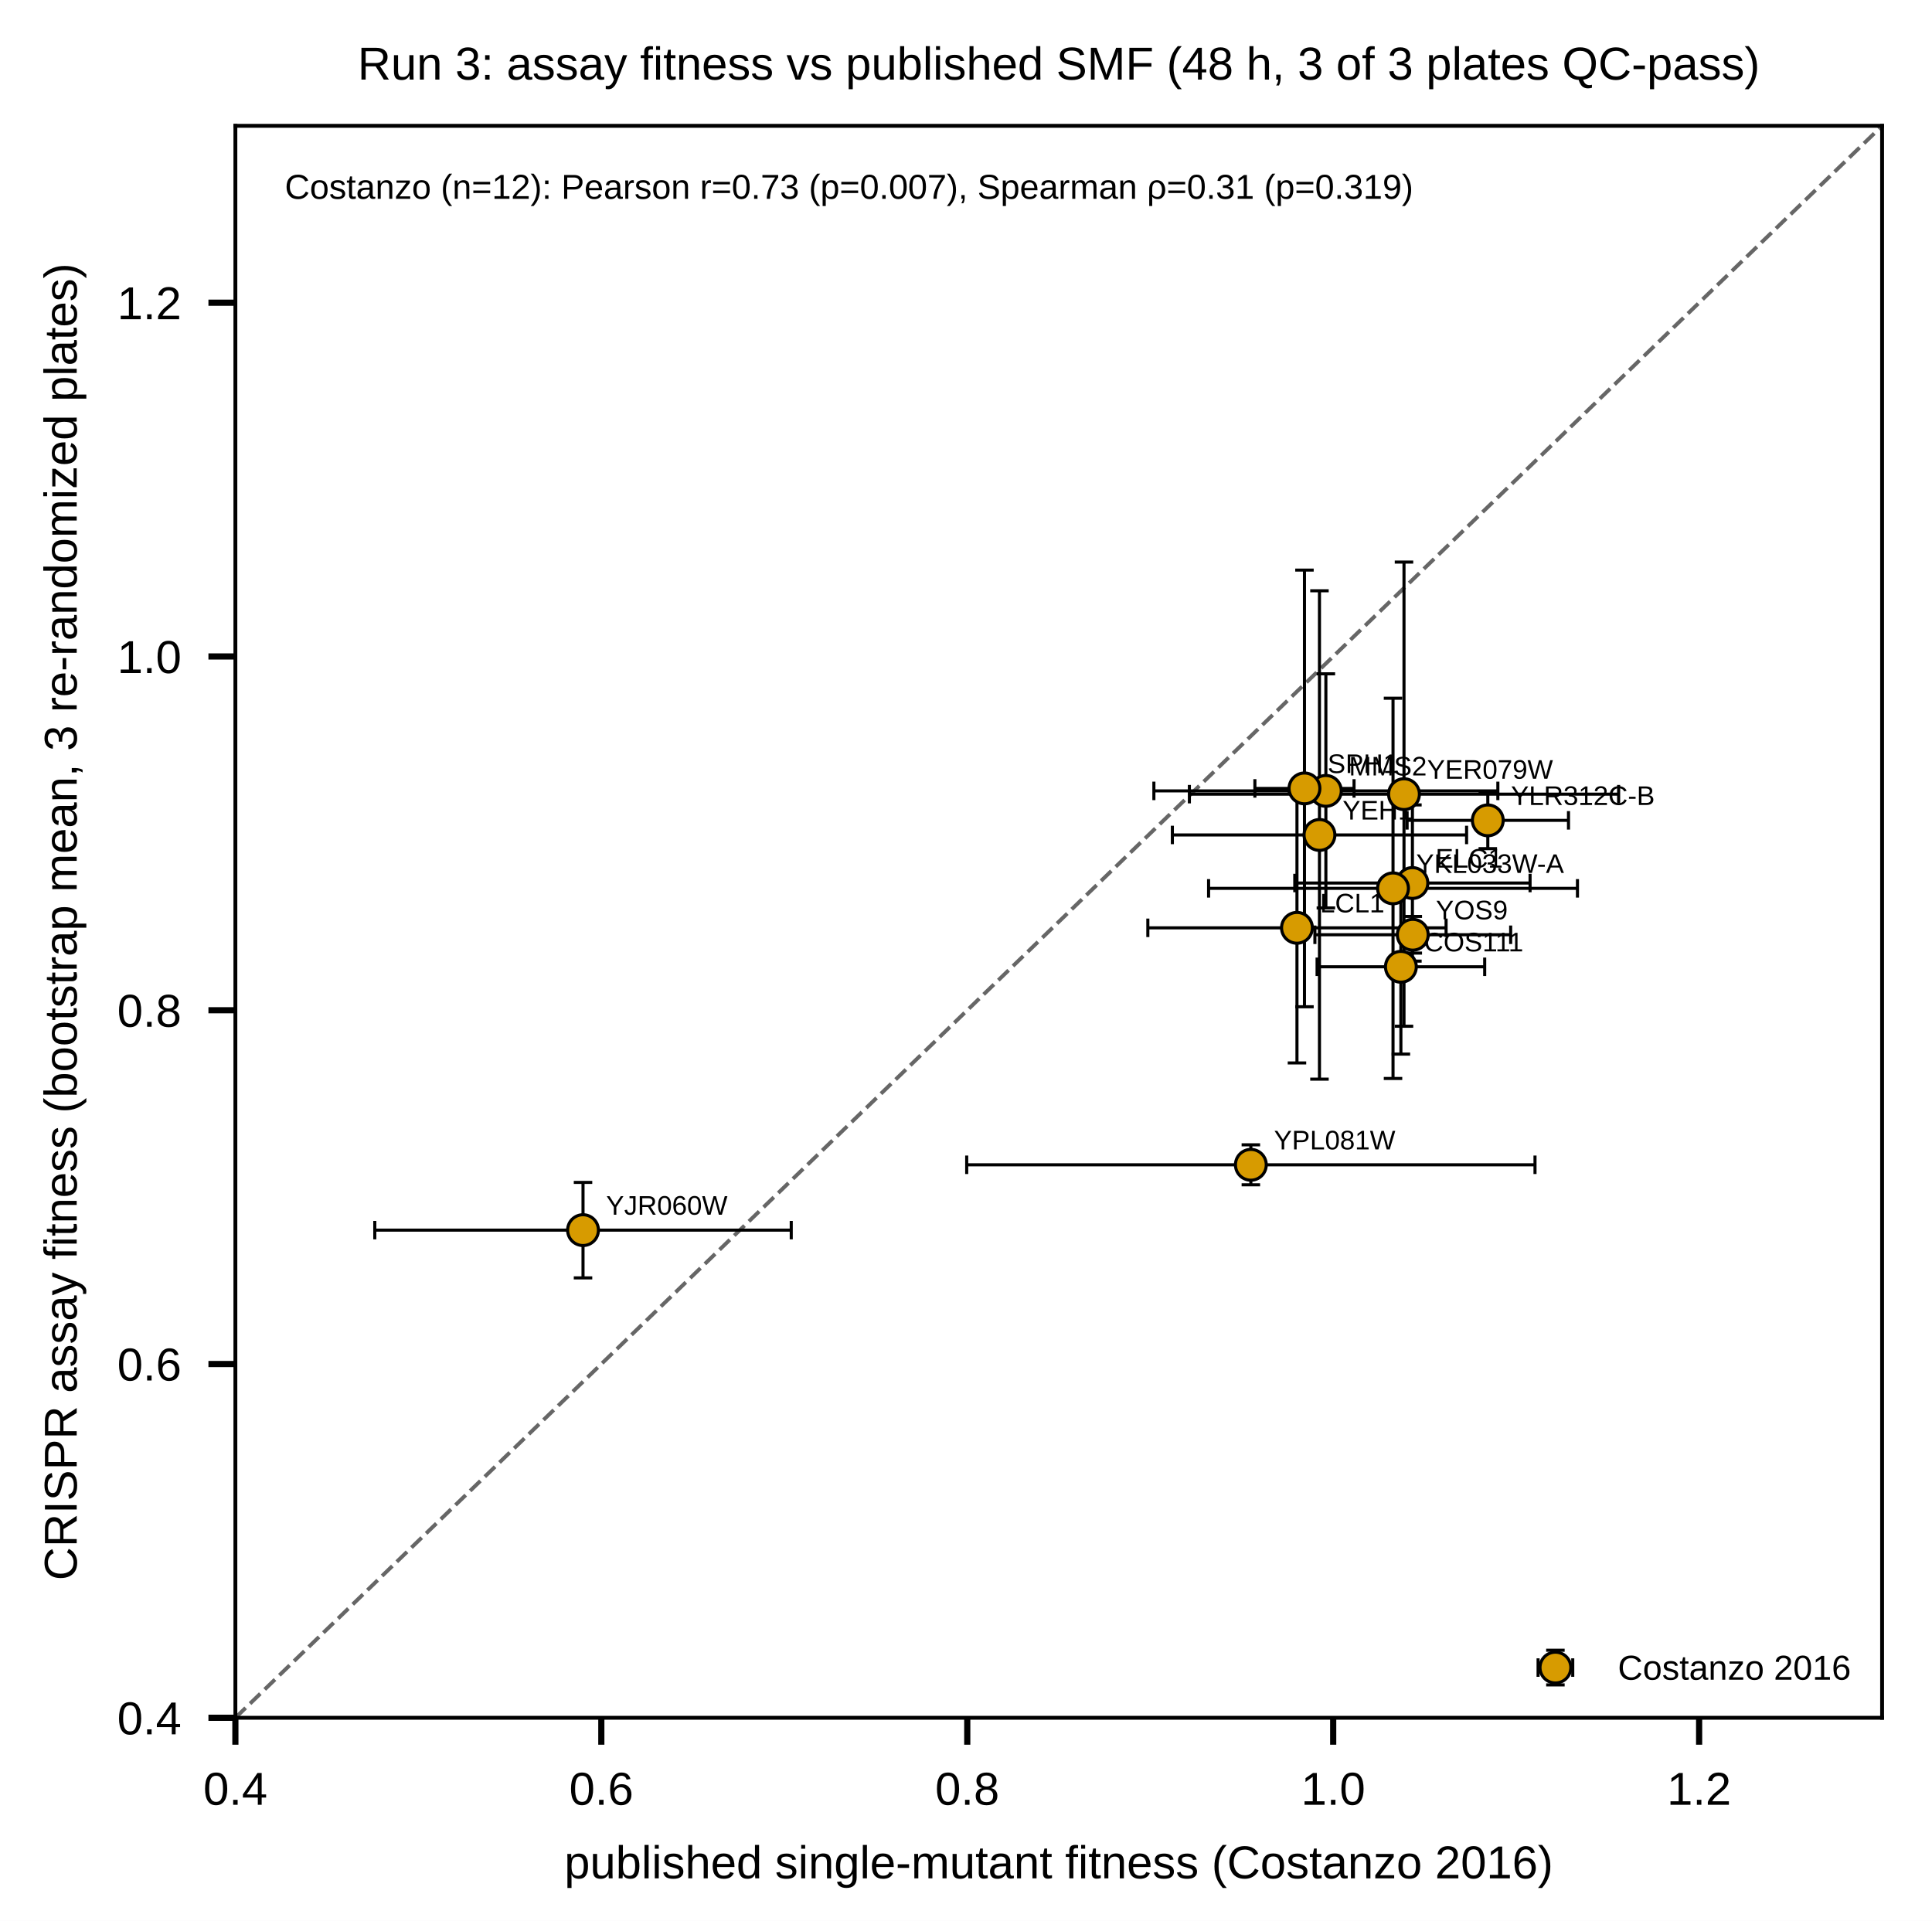
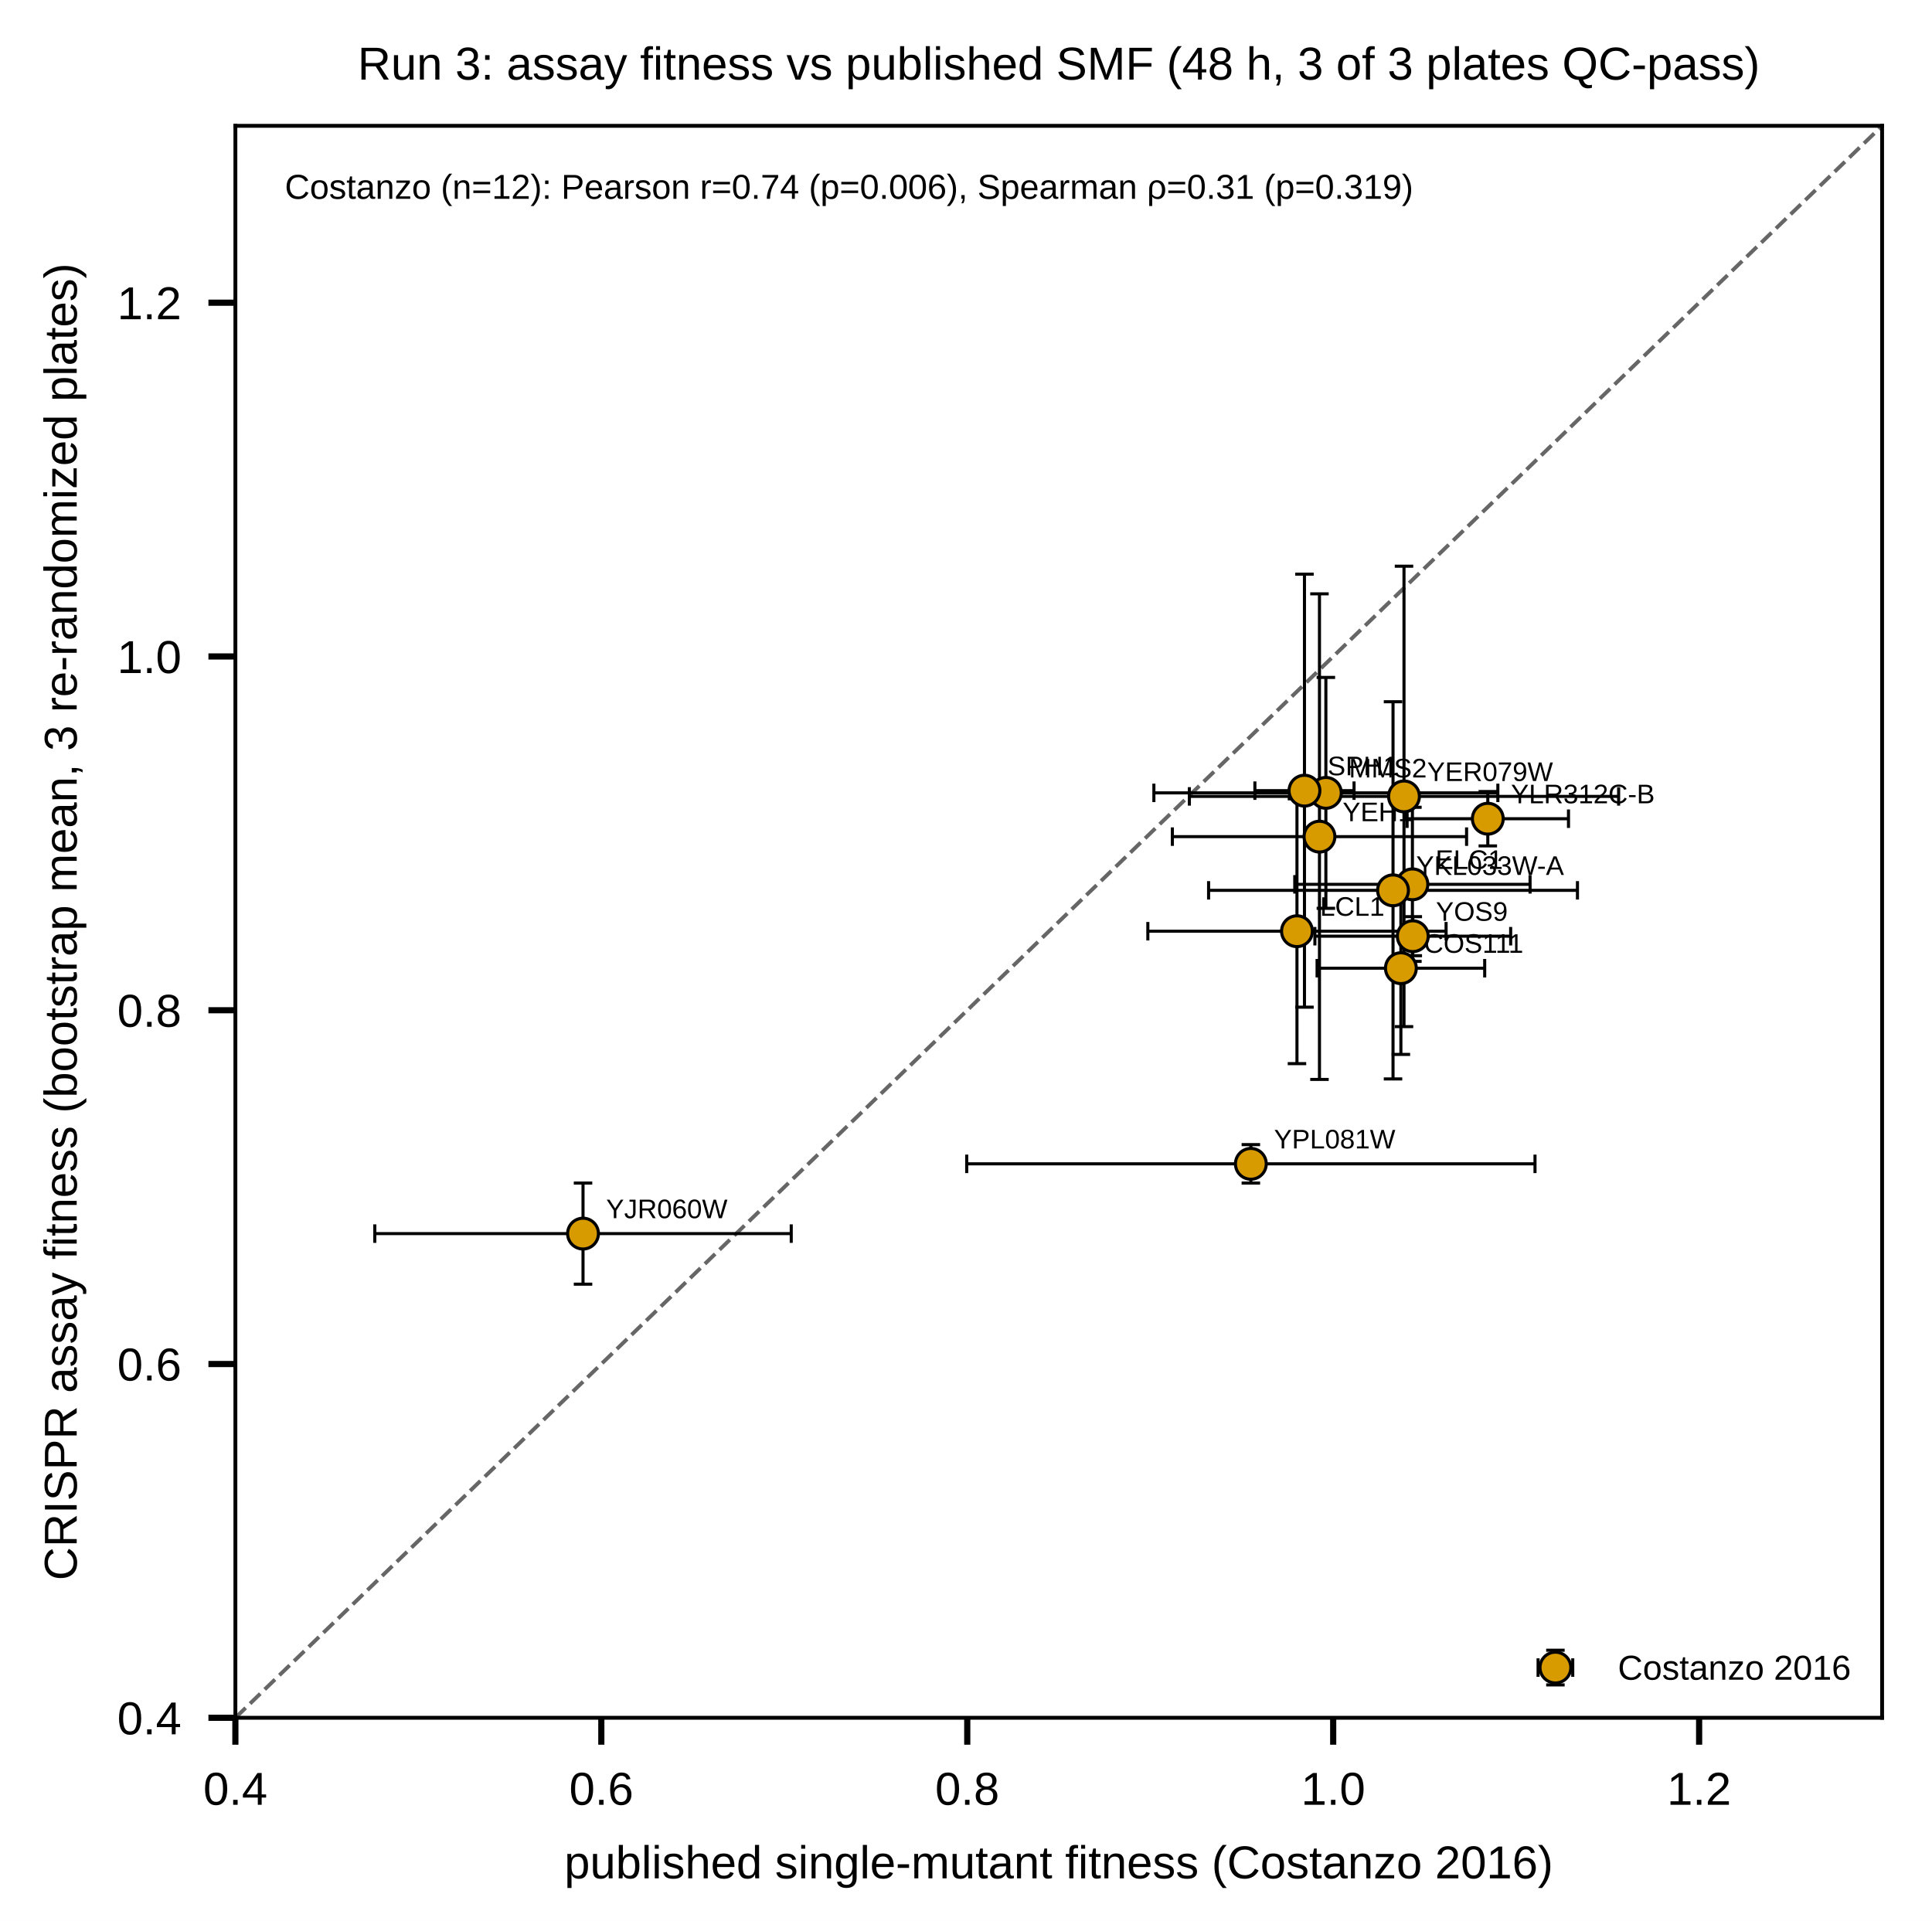
<svg xmlns="http://www.w3.org/2000/svg" xmlns:xlink="http://www.w3.org/1999/xlink" width="348.425" height="346.457" viewBox="0 0 348.425 346.457" version="1.1">
  <g transform="scale(1.388889)">
    <defs>
      <style type="text/css">*{stroke-linejoin: round; stroke-linecap: butt}</style>
    </defs>
    <g id="figure_1">
      <g id="patch_1">
        <path d="M 0 249.449  L 250.866 249.449  L 250.866 0  L 0 0  z " style="fill: #ffffff" />
      </g>
      <g id="axes_1">
        <g id="patch_2">
          <path d="M 30.564 223.07  L 244.386 223.07  L 244.386 16.339  L 30.564 16.339  z " style="fill: #ffffff" />
        </g>
        <g id="line2d_1">
-           <path d="M 30.564 223.07  L 244.386 16.339  " clip-path="url(#p65d70cd2c0)" style="fill: none; stroke-dasharray: 1.85,0.8; stroke-dashoffset: 0; stroke: #666666; stroke-width: 0.5" />
+           <path d="M 30.564 223.07  L 244.386 16.339  " clip-path="url(#pd2fcd58090)" style="fill: none; stroke-dasharray: 1.85,0.8; stroke-dashoffset: 0; stroke: #666666; stroke-width: 0.5" />
        </g>
        <g id="matplotlib.axis_1">
          <g id="xtick_1">
            <g id="line2d_2">
              <defs>
-                 <path id="md01e449907" d="M 0 0  L 0 3.5  " style="stroke: #000000; stroke-width: 0.8" />
+                 <path id="md96aeea840" d="M 0 0  L 0 3.5  " style="stroke: #000000; stroke-width: 0.8" />
              </defs>
              <g>
-                 <use xlink:href="#md01e449907" x="30.564" y="223.07" style="stroke: #000000; stroke-width: 0.8" />
+                 <use xlink:href="#md96aeea840" x="30.564" y="223.07" style="stroke: #000000; stroke-width: 0.8" />
              </g>
            </g>
            <g id="text_1">
              <text style="font-size: 6px; font-family: 'Arial'; text-anchor: middle" x="30.564" y="234.365" transform="rotate(-0 30.56375 234.3648)">0.4</text>
            </g>
          </g>
          <g id="xtick_2">
            <g id="line2d_3">
              <g>
-                 <use xlink:href="#md01e449907" x="78.08" y="223.07" style="stroke: #000000; stroke-width: 0.8" />
+                 <use xlink:href="#md96aeea840" x="78.08" y="223.07" style="stroke: #000000; stroke-width: 0.8" />
              </g>
            </g>
            <g id="text_2">
              <text style="font-size: 6px; font-family: 'Arial'; text-anchor: middle" x="78.08" y="234.365" transform="rotate(-0 78.07984 234.3648)">0.6</text>
            </g>
          </g>
          <g id="xtick_3">
            <g id="line2d_4">
              <g>
-                 <use xlink:href="#md01e449907" x="125.596" y="223.07" style="stroke: #000000; stroke-width: 0.8" />
+                 <use xlink:href="#md96aeea840" x="125.596" y="223.07" style="stroke: #000000; stroke-width: 0.8" />
              </g>
            </g>
            <g id="text_3">
              <text style="font-size: 6px; font-family: 'Arial'; text-anchor: middle" x="125.596" y="234.365" transform="rotate(-0 125.5959 234.3648)">0.8</text>
            </g>
          </g>
          <g id="xtick_4">
            <g id="line2d_5">
              <g>
-                 <use xlink:href="#md01e449907" x="173.112" y="223.07" style="stroke: #000000; stroke-width: 0.8" />
+                 <use xlink:href="#md96aeea840" x="173.112" y="223.07" style="stroke: #000000; stroke-width: 0.8" />
              </g>
            </g>
            <g id="text_4">
              <text style="font-size: 6px; font-family: 'Arial'; text-anchor: middle" x="173.112" y="234.365" transform="rotate(-0 173.112 234.3648)">1.0</text>
            </g>
          </g>
          <g id="xtick_5">
            <g id="line2d_6">
              <g>
-                 <use xlink:href="#md01e449907" x="220.628" y="223.07" style="stroke: #000000; stroke-width: 0.8" />
+                 <use xlink:href="#md96aeea840" x="220.628" y="223.07" style="stroke: #000000; stroke-width: 0.8" />
              </g>
            </g>
            <g id="text_5">
              <text style="font-size: 6px; font-family: 'Arial'; text-anchor: middle" x="220.628" y="234.365" transform="rotate(-0 220.6281 234.3648)">1.2</text>
            </g>
          </g>
          <g id="xtick_6">
            <g id="line2d_7" />
          </g>
          <g id="xtick_7">
            <g id="line2d_8" />
          </g>
          <g id="xtick_8">
            <g id="line2d_9" />
          </g>
          <g id="xtick_9">
            <g id="line2d_10" />
          </g>
          <g id="xtick_10">
            <g id="line2d_11" />
          </g>
          <g id="text_6">
            <text style="font-size: 6px; font-family: 'Arial'; text-anchor: middle" x="137.475" y="243.925" transform="rotate(-0 137.4749 243.9251)">published single-mutant fitness (Costanzo 2016)</text>
          </g>
        </g>
        <g id="matplotlib.axis_2">
          <g id="ytick_1">
            <g id="line2d_12">
              <defs>
-                 <path id="ma785ed7cb6" d="M 0 0  L -3.5 0  " style="stroke: #000000; stroke-width: 0.8" />
+                 <path id="mc341401a42" d="M 0 0  L -3.5 0  " style="stroke: #000000; stroke-width: 0.8" />
              </defs>
              <g>
-                 <use xlink:href="#ma785ed7cb6" x="30.564" y="223.07" style="stroke: #000000; stroke-width: 0.8" />
+                 <use xlink:href="#mc341401a42" x="30.564" y="223.07" style="stroke: #000000; stroke-width: 0.8" />
              </g>
            </g>
            <g id="text_7">
              <text style="font-size: 6px; font-family: 'Arial'; text-anchor: end" x="23.564" y="225.217" transform="rotate(-0 23.56375 225.2174)">0.4</text>
            </g>
          </g>
          <g id="ytick_2">
            <g id="line2d_13">
              <g>
-                 <use xlink:href="#ma785ed7cb6" x="30.564" y="177.13" style="stroke: #000000; stroke-width: 0.8" />
+                 <use xlink:href="#mc341401a42" x="30.564" y="177.13" style="stroke: #000000; stroke-width: 0.8" />
              </g>
            </g>
            <g id="text_8">
              <text style="font-size: 6px; font-family: 'Arial'; text-anchor: end" x="23.564" y="179.277" transform="rotate(-0 23.56375 179.2771)">0.6</text>
            </g>
          </g>
          <g id="ytick_3">
            <g id="line2d_14">
              <g>
-                 <use xlink:href="#ma785ed7cb6" x="30.564" y="131.189" style="stroke: #000000; stroke-width: 0.8" />
+                 <use xlink:href="#mc341401a42" x="30.564" y="131.189" style="stroke: #000000; stroke-width: 0.8" />
              </g>
            </g>
            <g id="text_9">
              <text style="font-size: 6px; font-family: 'Arial'; text-anchor: end" x="23.564" y="133.337" transform="rotate(-0 23.56375 133.3368)">0.8</text>
            </g>
          </g>
          <g id="ytick_4">
            <g id="line2d_15">
              <g>
-                 <use xlink:href="#ma785ed7cb6" x="30.564" y="85.249" style="stroke: #000000; stroke-width: 0.8" />
+                 <use xlink:href="#mc341401a42" x="30.564" y="85.249" style="stroke: #000000; stroke-width: 0.8" />
              </g>
            </g>
            <g id="text_10">
              <text style="font-size: 6px; font-family: 'Arial'; text-anchor: end" x="23.564" y="87.397" transform="rotate(-0 23.56375 87.39653)">1.0</text>
            </g>
          </g>
          <g id="ytick_5">
            <g id="line2d_16">
              <g>
-                 <use xlink:href="#ma785ed7cb6" x="30.564" y="39.309" style="stroke: #000000; stroke-width: 0.8" />
+                 <use xlink:href="#mc341401a42" x="30.564" y="39.309" style="stroke: #000000; stroke-width: 0.8" />
              </g>
            </g>
            <g id="text_11">
              <text style="font-size: 6px; font-family: 'Arial'; text-anchor: end" x="23.564" y="41.456" transform="rotate(-0 23.56375 41.45624)">1.2</text>
            </g>
          </g>
          <g id="ytick_6">
            <g id="line2d_17" />
          </g>
          <g id="ytick_7">
            <g id="line2d_18" />
          </g>
          <g id="ytick_8">
            <g id="line2d_19" />
          </g>
          <g id="ytick_9">
            <g id="line2d_20" />
          </g>
          <g id="ytick_10">
            <g id="line2d_21" />
          </g>
          <g id="text_12">
            <text style="font-size: 6px; font-family: 'Arial'; text-anchor: middle" x="9.961" y="119.704" transform="rotate(-90 9.960938 119.7044)">CRISPR assay fitness (bootstrap mean, 3 re-randomized plates)</text>
          </g>
        </g>
        <g id="patch_3">
          <path d="M 30.564 223.07  L 30.564 16.339  " style="fill: none; stroke: #000000; stroke-width: 0.5; stroke-linejoin: miter; stroke-linecap: square" />
        </g>
        <g id="patch_4">
          <path d="M 244.386 223.07  L 244.386 16.339  " style="fill: none; stroke: #000000; stroke-width: 0.5; stroke-linejoin: miter; stroke-linecap: square" />
        </g>
        <g id="patch_5">
          <path d="M 30.564 223.07  L 244.386 223.07  " style="fill: none; stroke: #000000; stroke-width: 0.5; stroke-linejoin: miter; stroke-linecap: square" />
        </g>
        <g id="patch_6">
          <path d="M 30.564 16.339  L 244.386 16.339  " style="fill: none; stroke: #000000; stroke-width: 0.5; stroke-linejoin: miter; stroke-linecap: square" />
        </g>
        <g id="LineCollection_1">
-           <path d="M 171.021 125.547  L 192.784 125.547  " clip-path="url(#p65d70cd2c0)" style="fill: none; stroke: #000000; stroke-width: 0.4" />
-           <path d="M 168.123 114.669  L 198.676 114.669  " clip-path="url(#p65d70cd2c0)" style="fill: none; stroke: #000000; stroke-width: 0.4" />
-           <path d="M 149.045 120.487  L 187.771 120.487  " clip-path="url(#p65d70cd2c0)" style="fill: none; stroke: #000000; stroke-width: 0.4" />
-           <path d="M 149.829 102.704  L 194.494 102.704  " clip-path="url(#p65d70cd2c0)" style="fill: none; stroke: #000000; stroke-width: 0.4" />
-           <path d="M 162.944 102.384  L 175.82 102.384  " clip-path="url(#p65d70cd2c0)" style="fill: none; stroke: #000000; stroke-width: 0.4" />
-           <path d="M 152.229 108.428  L 190.432 108.428  " clip-path="url(#p65d70cd2c0)" style="fill: none; stroke: #000000; stroke-width: 0.4" />
-           <path d="M 154.438 103.13  L 210.175 103.13  " clip-path="url(#p65d70cd2c0)" style="fill: none; stroke: #000000; stroke-width: 0.4" />
-           <path d="M 48.667 159.745  L 102.741 159.745  " clip-path="url(#p65d70cd2c0)" style="fill: none; stroke: #000000; stroke-width: 0.4" />
-           <path d="M 156.933 115.361  L 204.829 115.361  " clip-path="url(#p65d70cd2c0)" style="fill: none; stroke: #000000; stroke-width: 0.4" />
-           <path d="M 182.71 106.531  L 203.665 106.531  " clip-path="url(#p65d70cd2c0)" style="fill: none; stroke: #000000; stroke-width: 0.4" />
-           <path d="M 170.736 121.387  L 196.157 121.387  " clip-path="url(#p65d70cd2c0)" style="fill: none; stroke: #000000; stroke-width: 0.4" />
-           <path d="M 125.525 151.261  L 199.317 151.261  " clip-path="url(#p65d70cd2c0)" style="fill: none; stroke: #000000; stroke-width: 0.4" />
+           <path d="M 171.021 125.73  L 192.784 125.73  " clip-path="url(#pd2fcd58090)" style="fill: none; stroke: #000000; stroke-width: 0.4" />
+           <path d="M 168.123 114.84  L 198.676 114.84  " clip-path="url(#pd2fcd58090)" style="fill: none; stroke: #000000; stroke-width: 0.4" />
+           <path d="M 149.045 120.927  L 187.771 120.927  " clip-path="url(#pd2fcd58090)" style="fill: none; stroke: #000000; stroke-width: 0.4" />
+           <path d="M 149.829 102.962  L 194.494 102.962  " clip-path="url(#pd2fcd58090)" style="fill: none; stroke: #000000; stroke-width: 0.4" />
+           <path d="M 162.944 102.675  L 175.82 102.675  " clip-path="url(#pd2fcd58090)" style="fill: none; stroke: #000000; stroke-width: 0.4" />
+           <path d="M 152.229 108.645  L 190.432 108.645  " clip-path="url(#pd2fcd58090)" style="fill: none; stroke: #000000; stroke-width: 0.4" />
+           <path d="M 154.438 103.421  L 210.175 103.421  " clip-path="url(#pd2fcd58090)" style="fill: none; stroke: #000000; stroke-width: 0.4" />
+           <path d="M 48.667 160.196  L 102.741 160.196  " clip-path="url(#pd2fcd58090)" style="fill: none; stroke: #000000; stroke-width: 0.4" />
+           <path d="M 156.933 115.619  L 204.829 115.619  " clip-path="url(#pd2fcd58090)" style="fill: none; stroke: #000000; stroke-width: 0.4" />
+           <path d="M 182.71 106.319  L 203.665 106.319  " clip-path="url(#pd2fcd58090)" style="fill: none; stroke: #000000; stroke-width: 0.4" />
+           <path d="M 170.736 121.575  L 196.157 121.575  " clip-path="url(#pd2fcd58090)" style="fill: none; stroke: #000000; stroke-width: 0.4" />
+           <path d="M 125.525 151.136  L 199.317 151.136  " clip-path="url(#pd2fcd58090)" style="fill: none; stroke: #000000; stroke-width: 0.4" />
        </g>
        <g id="LineCollection_2">
-           <path d="M 181.902 136.886  L 181.902 114.208  " clip-path="url(#p65d70cd2c0)" style="fill: none; stroke: #000000; stroke-width: 0.4" />
-           <path d="M 183.399 124.81  L 183.399 104.529  " clip-path="url(#p65d70cd2c0)" style="fill: none; stroke: #000000; stroke-width: 0.4" />
-           <path d="M 168.408 138.034  L 168.408 102.94  " clip-path="url(#p65d70cd2c0)" style="fill: none; stroke: #000000; stroke-width: 0.4" />
-           <path d="M 172.162 117.904  L 172.162 87.504  " clip-path="url(#p65d70cd2c0)" style="fill: none; stroke: #000000; stroke-width: 0.4" />
-           <path d="M 169.382 130.736  L 169.382 74.033  " clip-path="url(#p65d70cd2c0)" style="fill: none; stroke: #000000; stroke-width: 0.4" />
-           <path d="M 171.33 140.136  L 171.33 76.72  " clip-path="url(#p65d70cd2c0)" style="fill: none; stroke: #000000; stroke-width: 0.4" />
-           <path d="M 182.306 133.267  L 182.306 72.994  " clip-path="url(#p65d70cd2c0)" style="fill: none; stroke: #000000; stroke-width: 0.4" />
-           <path d="M 75.704 165.944  L 75.704 153.546  " clip-path="url(#p65d70cd2c0)" style="fill: none; stroke: #000000; stroke-width: 0.4" />
-           <path d="M 180.881 140.051  L 180.881 90.671  " clip-path="url(#p65d70cd2c0)" style="fill: none; stroke: #000000; stroke-width: 0.4" />
-           <path d="M 193.188 110.208  L 193.188 102.854  " clip-path="url(#p65d70cd2c0)" style="fill: none; stroke: #000000; stroke-width: 0.4" />
-           <path d="M 183.447 123.767  L 183.447 119.008  " clip-path="url(#p65d70cd2c0)" style="fill: none; stroke: #000000; stroke-width: 0.4" />
-           <path d="M 162.421 153.858  L 162.421 148.665  " clip-path="url(#p65d70cd2c0)" style="fill: none; stroke: #000000; stroke-width: 0.4" />
+           <path d="M 181.902 136.926  L 181.902 114.535  " clip-path="url(#pd2fcd58090)" style="fill: none; stroke: #000000; stroke-width: 0.4" />
+           <path d="M 183.399 124.846  L 183.399 104.833  " clip-path="url(#pd2fcd58090)" style="fill: none; stroke: #000000; stroke-width: 0.4" />
+           <path d="M 168.408 138.121  L 168.408 103.732  " clip-path="url(#pd2fcd58090)" style="fill: none; stroke: #000000; stroke-width: 0.4" />
+           <path d="M 172.162 117.955  L 172.162 87.969  " clip-path="url(#pd2fcd58090)" style="fill: none; stroke: #000000; stroke-width: 0.4" />
+           <path d="M 169.382 130.789  L 169.382 74.561  " clip-path="url(#pd2fcd58090)" style="fill: none; stroke: #000000; stroke-width: 0.4" />
+           <path d="M 171.33 140.174  L 171.33 77.116  " clip-path="url(#pd2fcd58090)" style="fill: none; stroke: #000000; stroke-width: 0.4" />
+           <path d="M 182.306 133.317  L 182.306 73.525  " clip-path="url(#pd2fcd58090)" style="fill: none; stroke: #000000; stroke-width: 0.4" />
+           <path d="M 75.704 166.764  L 75.704 153.628  " clip-path="url(#pd2fcd58090)" style="fill: none; stroke: #000000; stroke-width: 0.4" />
+           <path d="M 180.881 140.109  L 180.881 91.129  " clip-path="url(#pd2fcd58090)" style="fill: none; stroke: #000000; stroke-width: 0.4" />
+           <path d="M 193.188 109.849  L 193.188 102.788  " clip-path="url(#pd2fcd58090)" style="fill: none; stroke: #000000; stroke-width: 0.4" />
+           <path d="M 183.447 124.111  L 183.447 119.039  " clip-path="url(#pd2fcd58090)" style="fill: none; stroke: #000000; stroke-width: 0.4" />
+           <path d="M 162.421 153.631  L 162.421 148.641  " clip-path="url(#pd2fcd58090)" style="fill: none; stroke: #000000; stroke-width: 0.4" />
        </g>
        <g id="line2d_22">
          <defs>
-             <path id="md3a3ce9eb7" d="M 0 1.2  L 0 -1.2  " style="stroke: #000000; stroke-width: 0.4" />
+             <path id="m7a7927c4d1" d="M 0 1.2  L 0 -1.2  " style="stroke: #000000; stroke-width: 0.4" />
          </defs>
-           <g clip-path="url(#p65d70cd2c0)">
-             <use xlink:href="#md3a3ce9eb7" x="171.021" y="125.547" style="fill: #1f77b4; stroke: #000000; stroke-width: 0.4" />
-             <use xlink:href="#md3a3ce9eb7" x="168.123" y="114.669" style="fill: #1f77b4; stroke: #000000; stroke-width: 0.4" />
-             <use xlink:href="#md3a3ce9eb7" x="149.045" y="120.487" style="fill: #1f77b4; stroke: #000000; stroke-width: 0.4" />
-             <use xlink:href="#md3a3ce9eb7" x="149.829" y="102.704" style="fill: #1f77b4; stroke: #000000; stroke-width: 0.4" />
-             <use xlink:href="#md3a3ce9eb7" x="162.944" y="102.384" style="fill: #1f77b4; stroke: #000000; stroke-width: 0.4" />
-             <use xlink:href="#md3a3ce9eb7" x="152.229" y="108.428" style="fill: #1f77b4; stroke: #000000; stroke-width: 0.4" />
-             <use xlink:href="#md3a3ce9eb7" x="154.438" y="103.13" style="fill: #1f77b4; stroke: #000000; stroke-width: 0.4" />
-             <use xlink:href="#md3a3ce9eb7" x="48.667" y="159.745" style="fill: #1f77b4; stroke: #000000; stroke-width: 0.4" />
-             <use xlink:href="#md3a3ce9eb7" x="156.933" y="115.361" style="fill: #1f77b4; stroke: #000000; stroke-width: 0.4" />
-             <use xlink:href="#md3a3ce9eb7" x="182.71" y="106.531" style="fill: #1f77b4; stroke: #000000; stroke-width: 0.4" />
-             <use xlink:href="#md3a3ce9eb7" x="170.736" y="121.387" style="fill: #1f77b4; stroke: #000000; stroke-width: 0.4" />
-             <use xlink:href="#md3a3ce9eb7" x="125.525" y="151.261" style="fill: #1f77b4; stroke: #000000; stroke-width: 0.4" />
+           <g clip-path="url(#pd2fcd58090)">
+             <use xlink:href="#m7a7927c4d1" x="171.021" y="125.73" style="fill: #1f77b4; stroke: #000000; stroke-width: 0.4" />
+             <use xlink:href="#m7a7927c4d1" x="168.123" y="114.84" style="fill: #1f77b4; stroke: #000000; stroke-width: 0.4" />
+             <use xlink:href="#m7a7927c4d1" x="149.045" y="120.927" style="fill: #1f77b4; stroke: #000000; stroke-width: 0.4" />
+             <use xlink:href="#m7a7927c4d1" x="149.829" y="102.962" style="fill: #1f77b4; stroke: #000000; stroke-width: 0.4" />
+             <use xlink:href="#m7a7927c4d1" x="162.944" y="102.675" style="fill: #1f77b4; stroke: #000000; stroke-width: 0.4" />
+             <use xlink:href="#m7a7927c4d1" x="152.229" y="108.645" style="fill: #1f77b4; stroke: #000000; stroke-width: 0.4" />
+             <use xlink:href="#m7a7927c4d1" x="154.438" y="103.421" style="fill: #1f77b4; stroke: #000000; stroke-width: 0.4" />
+             <use xlink:href="#m7a7927c4d1" x="48.667" y="160.196" style="fill: #1f77b4; stroke: #000000; stroke-width: 0.4" />
+             <use xlink:href="#m7a7927c4d1" x="156.933" y="115.619" style="fill: #1f77b4; stroke: #000000; stroke-width: 0.4" />
+             <use xlink:href="#m7a7927c4d1" x="182.71" y="106.319" style="fill: #1f77b4; stroke: #000000; stroke-width: 0.4" />
+             <use xlink:href="#m7a7927c4d1" x="170.736" y="121.575" style="fill: #1f77b4; stroke: #000000; stroke-width: 0.4" />
+             <use xlink:href="#m7a7927c4d1" x="125.525" y="151.136" style="fill: #1f77b4; stroke: #000000; stroke-width: 0.4" />
          </g>
        </g>
        <g id="line2d_23">
-           <g clip-path="url(#p65d70cd2c0)">
-             <use xlink:href="#md3a3ce9eb7" x="192.784" y="125.547" style="fill: #1f77b4; stroke: #000000; stroke-width: 0.4" />
-             <use xlink:href="#md3a3ce9eb7" x="198.676" y="114.669" style="fill: #1f77b4; stroke: #000000; stroke-width: 0.4" />
-             <use xlink:href="#md3a3ce9eb7" x="187.771" y="120.487" style="fill: #1f77b4; stroke: #000000; stroke-width: 0.4" />
-             <use xlink:href="#md3a3ce9eb7" x="194.494" y="102.704" style="fill: #1f77b4; stroke: #000000; stroke-width: 0.4" />
-             <use xlink:href="#md3a3ce9eb7" x="175.82" y="102.384" style="fill: #1f77b4; stroke: #000000; stroke-width: 0.4" />
-             <use xlink:href="#md3a3ce9eb7" x="190.432" y="108.428" style="fill: #1f77b4; stroke: #000000; stroke-width: 0.4" />
-             <use xlink:href="#md3a3ce9eb7" x="210.175" y="103.13" style="fill: #1f77b4; stroke: #000000; stroke-width: 0.4" />
-             <use xlink:href="#md3a3ce9eb7" x="102.741" y="159.745" style="fill: #1f77b4; stroke: #000000; stroke-width: 0.4" />
-             <use xlink:href="#md3a3ce9eb7" x="204.829" y="115.361" style="fill: #1f77b4; stroke: #000000; stroke-width: 0.4" />
-             <use xlink:href="#md3a3ce9eb7" x="203.665" y="106.531" style="fill: #1f77b4; stroke: #000000; stroke-width: 0.4" />
-             <use xlink:href="#md3a3ce9eb7" x="196.157" y="121.387" style="fill: #1f77b4; stroke: #000000; stroke-width: 0.4" />
-             <use xlink:href="#md3a3ce9eb7" x="199.317" y="151.261" style="fill: #1f77b4; stroke: #000000; stroke-width: 0.4" />
+           <g clip-path="url(#pd2fcd58090)">
+             <use xlink:href="#m7a7927c4d1" x="192.784" y="125.73" style="fill: #1f77b4; stroke: #000000; stroke-width: 0.4" />
+             <use xlink:href="#m7a7927c4d1" x="198.676" y="114.84" style="fill: #1f77b4; stroke: #000000; stroke-width: 0.4" />
+             <use xlink:href="#m7a7927c4d1" x="187.771" y="120.927" style="fill: #1f77b4; stroke: #000000; stroke-width: 0.4" />
+             <use xlink:href="#m7a7927c4d1" x="194.494" y="102.962" style="fill: #1f77b4; stroke: #000000; stroke-width: 0.4" />
+             <use xlink:href="#m7a7927c4d1" x="175.82" y="102.675" style="fill: #1f77b4; stroke: #000000; stroke-width: 0.4" />
+             <use xlink:href="#m7a7927c4d1" x="190.432" y="108.645" style="fill: #1f77b4; stroke: #000000; stroke-width: 0.4" />
+             <use xlink:href="#m7a7927c4d1" x="210.175" y="103.421" style="fill: #1f77b4; stroke: #000000; stroke-width: 0.4" />
+             <use xlink:href="#m7a7927c4d1" x="102.741" y="160.196" style="fill: #1f77b4; stroke: #000000; stroke-width: 0.4" />
+             <use xlink:href="#m7a7927c4d1" x="204.829" y="115.619" style="fill: #1f77b4; stroke: #000000; stroke-width: 0.4" />
+             <use xlink:href="#m7a7927c4d1" x="203.665" y="106.319" style="fill: #1f77b4; stroke: #000000; stroke-width: 0.4" />
+             <use xlink:href="#m7a7927c4d1" x="196.157" y="121.575" style="fill: #1f77b4; stroke: #000000; stroke-width: 0.4" />
+             <use xlink:href="#m7a7927c4d1" x="199.317" y="151.136" style="fill: #1f77b4; stroke: #000000; stroke-width: 0.4" />
          </g>
        </g>
        <g id="line2d_24">
          <defs>
-             <path id="m5fe81a5dcf" d="M 1.2 0  L -1.2 -0  " style="stroke: #000000; stroke-width: 0.4" />
+             <path id="m93545c65cb" d="M 1.2 0  L -1.2 -0  " style="stroke: #000000; stroke-width: 0.4" />
          </defs>
-           <g clip-path="url(#p65d70cd2c0)">
-             <use xlink:href="#m5fe81a5dcf" x="181.902" y="136.886" style="fill: #1f77b4; stroke: #000000; stroke-width: 0.4" />
-             <use xlink:href="#m5fe81a5dcf" x="183.399" y="124.81" style="fill: #1f77b4; stroke: #000000; stroke-width: 0.4" />
-             <use xlink:href="#m5fe81a5dcf" x="168.408" y="138.034" style="fill: #1f77b4; stroke: #000000; stroke-width: 0.4" />
-             <use xlink:href="#m5fe81a5dcf" x="172.162" y="117.904" style="fill: #1f77b4; stroke: #000000; stroke-width: 0.4" />
-             <use xlink:href="#m5fe81a5dcf" x="169.382" y="130.736" style="fill: #1f77b4; stroke: #000000; stroke-width: 0.4" />
-             <use xlink:href="#m5fe81a5dcf" x="171.33" y="140.136" style="fill: #1f77b4; stroke: #000000; stroke-width: 0.4" />
-             <use xlink:href="#m5fe81a5dcf" x="182.306" y="133.267" style="fill: #1f77b4; stroke: #000000; stroke-width: 0.4" />
-             <use xlink:href="#m5fe81a5dcf" x="75.704" y="165.944" style="fill: #1f77b4; stroke: #000000; stroke-width: 0.4" />
-             <use xlink:href="#m5fe81a5dcf" x="180.881" y="140.051" style="fill: #1f77b4; stroke: #000000; stroke-width: 0.4" />
-             <use xlink:href="#m5fe81a5dcf" x="193.188" y="110.208" style="fill: #1f77b4; stroke: #000000; stroke-width: 0.4" />
-             <use xlink:href="#m5fe81a5dcf" x="183.447" y="123.767" style="fill: #1f77b4; stroke: #000000; stroke-width: 0.4" />
-             <use xlink:href="#m5fe81a5dcf" x="162.421" y="153.858" style="fill: #1f77b4; stroke: #000000; stroke-width: 0.4" />
+           <g clip-path="url(#pd2fcd58090)">
+             <use xlink:href="#m93545c65cb" x="181.902" y="136.926" style="fill: #1f77b4; stroke: #000000; stroke-width: 0.4" />
+             <use xlink:href="#m93545c65cb" x="183.399" y="124.846" style="fill: #1f77b4; stroke: #000000; stroke-width: 0.4" />
+             <use xlink:href="#m93545c65cb" x="168.408" y="138.121" style="fill: #1f77b4; stroke: #000000; stroke-width: 0.4" />
+             <use xlink:href="#m93545c65cb" x="172.162" y="117.955" style="fill: #1f77b4; stroke: #000000; stroke-width: 0.4" />
+             <use xlink:href="#m93545c65cb" x="169.382" y="130.789" style="fill: #1f77b4; stroke: #000000; stroke-width: 0.4" />
+             <use xlink:href="#m93545c65cb" x="171.33" y="140.174" style="fill: #1f77b4; stroke: #000000; stroke-width: 0.4" />
+             <use xlink:href="#m93545c65cb" x="182.306" y="133.317" style="fill: #1f77b4; stroke: #000000; stroke-width: 0.4" />
+             <use xlink:href="#m93545c65cb" x="75.704" y="166.764" style="fill: #1f77b4; stroke: #000000; stroke-width: 0.4" />
+             <use xlink:href="#m93545c65cb" x="180.881" y="140.109" style="fill: #1f77b4; stroke: #000000; stroke-width: 0.4" />
+             <use xlink:href="#m93545c65cb" x="193.188" y="109.849" style="fill: #1f77b4; stroke: #000000; stroke-width: 0.4" />
+             <use xlink:href="#m93545c65cb" x="183.447" y="124.111" style="fill: #1f77b4; stroke: #000000; stroke-width: 0.4" />
+             <use xlink:href="#m93545c65cb" x="162.421" y="153.631" style="fill: #1f77b4; stroke: #000000; stroke-width: 0.4" />
          </g>
        </g>
        <g id="line2d_25">
-           <g clip-path="url(#p65d70cd2c0)">
-             <use xlink:href="#m5fe81a5dcf" x="181.902" y="114.208" style="fill: #1f77b4; stroke: #000000; stroke-width: 0.4" />
-             <use xlink:href="#m5fe81a5dcf" x="183.399" y="104.529" style="fill: #1f77b4; stroke: #000000; stroke-width: 0.4" />
-             <use xlink:href="#m5fe81a5dcf" x="168.408" y="102.94" style="fill: #1f77b4; stroke: #000000; stroke-width: 0.4" />
-             <use xlink:href="#m5fe81a5dcf" x="172.162" y="87.504" style="fill: #1f77b4; stroke: #000000; stroke-width: 0.4" />
-             <use xlink:href="#m5fe81a5dcf" x="169.382" y="74.033" style="fill: #1f77b4; stroke: #000000; stroke-width: 0.4" />
-             <use xlink:href="#m5fe81a5dcf" x="171.33" y="76.72" style="fill: #1f77b4; stroke: #000000; stroke-width: 0.4" />
-             <use xlink:href="#m5fe81a5dcf" x="182.306" y="72.994" style="fill: #1f77b4; stroke: #000000; stroke-width: 0.4" />
-             <use xlink:href="#m5fe81a5dcf" x="75.704" y="153.546" style="fill: #1f77b4; stroke: #000000; stroke-width: 0.4" />
-             <use xlink:href="#m5fe81a5dcf" x="180.881" y="90.671" style="fill: #1f77b4; stroke: #000000; stroke-width: 0.4" />
-             <use xlink:href="#m5fe81a5dcf" x="193.188" y="102.854" style="fill: #1f77b4; stroke: #000000; stroke-width: 0.4" />
-             <use xlink:href="#m5fe81a5dcf" x="183.447" y="119.008" style="fill: #1f77b4; stroke: #000000; stroke-width: 0.4" />
-             <use xlink:href="#m5fe81a5dcf" x="162.421" y="148.665" style="fill: #1f77b4; stroke: #000000; stroke-width: 0.4" />
+           <g clip-path="url(#pd2fcd58090)">
+             <use xlink:href="#m93545c65cb" x="181.902" y="114.535" style="fill: #1f77b4; stroke: #000000; stroke-width: 0.4" />
+             <use xlink:href="#m93545c65cb" x="183.399" y="104.833" style="fill: #1f77b4; stroke: #000000; stroke-width: 0.4" />
+             <use xlink:href="#m93545c65cb" x="168.408" y="103.732" style="fill: #1f77b4; stroke: #000000; stroke-width: 0.4" />
+             <use xlink:href="#m93545c65cb" x="172.162" y="87.969" style="fill: #1f77b4; stroke: #000000; stroke-width: 0.4" />
+             <use xlink:href="#m93545c65cb" x="169.382" y="74.561" style="fill: #1f77b4; stroke: #000000; stroke-width: 0.4" />
+             <use xlink:href="#m93545c65cb" x="171.33" y="77.116" style="fill: #1f77b4; stroke: #000000; stroke-width: 0.4" />
+             <use xlink:href="#m93545c65cb" x="182.306" y="73.525" style="fill: #1f77b4; stroke: #000000; stroke-width: 0.4" />
+             <use xlink:href="#m93545c65cb" x="75.704" y="153.628" style="fill: #1f77b4; stroke: #000000; stroke-width: 0.4" />
+             <use xlink:href="#m93545c65cb" x="180.881" y="91.129" style="fill: #1f77b4; stroke: #000000; stroke-width: 0.4" />
+             <use xlink:href="#m93545c65cb" x="193.188" y="102.788" style="fill: #1f77b4; stroke: #000000; stroke-width: 0.4" />
+             <use xlink:href="#m93545c65cb" x="183.447" y="119.039" style="fill: #1f77b4; stroke: #000000; stroke-width: 0.4" />
+             <use xlink:href="#m93545c65cb" x="162.421" y="148.641" style="fill: #1f77b4; stroke: #000000; stroke-width: 0.4" />
          </g>
        </g>
        <g id="text_13">
-           <text style="font-size: 3.5px; font-family: 'Arial'; text-anchor: start" x="184.902" y="123.547" transform="rotate(-0 184.9025 123.5472)">COS111</text>
+           <text style="font-size: 3.5px; font-family: 'Arial'; text-anchor: start" x="184.902" y="123.73" transform="rotate(-0 184.9025 123.7305)">COS111</text>
        </g>
        <g id="text_14">
-           <text style="font-size: 3.5px; font-family: 'Arial'; text-anchor: start" x="186.399" y="112.669" transform="rotate(-0 186.3992 112.6692)">ELC1</text>
+           <text style="font-size: 3.5px; font-family: 'Arial'; text-anchor: start" x="186.399" y="112.84" transform="rotate(-0 186.3992 112.8396)">ELC1</text>
        </g>
        <g id="text_15">
-           <text style="font-size: 3.5px; font-family: 'Arial'; text-anchor: start" x="171.408" y="118.487" transform="rotate(-0 171.4079 118.487)">LCL1</text>
+           <text style="font-size: 3.5px; font-family: 'Arial'; text-anchor: start" x="171.408" y="118.927" transform="rotate(-0 171.4079 118.9268)">LCL1</text>
        </g>
        <g id="text_16">
-           <text style="font-size: 3.5px; font-family: 'Arial'; text-anchor: start" x="175.162" y="100.704" transform="rotate(-0 175.1617 100.704)">MMS2</text>
+           <text style="font-size: 3.5px; font-family: 'Arial'; text-anchor: start" x="175.162" y="100.962" transform="rotate(-0 175.1617 100.9618)">MMS2</text>
        </g>
        <g id="text_17">
-           <text style="font-size: 3.5px; font-family: 'Arial'; text-anchor: start" x="172.382" y="100.384" transform="rotate(-0 172.382 100.3844)">SPH1</text>
+           <text style="font-size: 3.5px; font-family: 'Arial'; text-anchor: start" x="172.382" y="100.675" transform="rotate(-0 172.382 100.6752)">SPH1</text>
        </g>
        <g id="text_18">
-           <text style="font-size: 3.5px; font-family: 'Arial'; text-anchor: start" x="174.33" y="106.428" transform="rotate(-0 174.3302 106.428)">YEH1</text>
+           <text style="font-size: 3.5px; font-family: 'Arial'; text-anchor: start" x="174.33" y="106.645" transform="rotate(-0 174.3302 106.645)">YEH1</text>
        </g>
        <g id="text_19">
-           <text style="font-size: 3.5px; font-family: 'Arial'; text-anchor: start" x="185.306" y="101.13" transform="rotate(-0 185.3064 101.1304)">YER079W</text>
+           <text style="font-size: 3.5px; font-family: 'Arial'; text-anchor: start" x="185.306" y="101.421" transform="rotate(-0 185.3064 101.4208)">YER079W</text>
        </g>
        <g id="text_20">
-           <text style="font-size: 3.5px; font-family: 'Arial'; text-anchor: start" x="78.704" y="157.745" transform="rotate(-0 78.70403 157.7448)">YJR060W</text>
+           <text style="font-size: 3.5px; font-family: 'Arial'; text-anchor: start" x="78.704" y="158.196" transform="rotate(-0 78.70403 158.1961)">YJR060W</text>
        </g>
        <g id="text_21">
-           <text style="font-size: 3.5px; font-family: 'Arial'; text-anchor: start" x="183.881" y="113.361" transform="rotate(-0 183.8809 113.3609)">YKL033W-A</text>
+           <text style="font-size: 3.5px; font-family: 'Arial'; text-anchor: start" x="183.881" y="113.619" transform="rotate(-0 183.8809 113.6191)">YKL033W-A</text>
        </g>
        <g id="text_22">
-           <text style="font-size: 3.5px; font-family: 'Arial'; text-anchor: start" x="196.188" y="104.531" transform="rotate(-0 196.1876 104.5312)">YLR312C-B</text>
+           <text style="font-size: 3.5px; font-family: 'Arial'; text-anchor: start" x="196.188" y="104.319" transform="rotate(-0 196.1876 104.3187)">YLR312C-B</text>
        </g>
        <g id="text_23">
-           <text style="font-size: 3.5px; font-family: 'Arial'; text-anchor: start" x="186.447" y="119.387" transform="rotate(-0 186.4468 119.3872)">YOS9</text>
+           <text style="font-size: 3.5px; font-family: 'Arial'; text-anchor: start" x="186.447" y="119.575" transform="rotate(-0 186.4468 119.5753)">YOS9</text>
        </g>
        <g id="text_24">
-           <text style="font-size: 3.5px; font-family: 'Arial'; text-anchor: start" x="165.421" y="149.261" transform="rotate(-0 165.4209 149.2612)">YPL081W</text>
+           <text style="font-size: 3.5px; font-family: 'Arial'; text-anchor: start" x="165.421" y="149.136" transform="rotate(-0 165.4209 149.1361)">YPL081W</text>
        </g>
        <g id="text_25">
-           <text style="font-size: 4.5px; font-family: 'Arial'; text-anchor: start" x="36.978" y="25.817" transform="rotate(-0 36.97842 25.81655)">Costanzo (n=12): Pearson r=0.73 (p=0.007), Spearman ρ=0.31 (p=0.319)</text>
+           <text style="font-size: 4.5px; font-family: 'Arial'; text-anchor: start" x="36.978" y="25.817" transform="rotate(-0 36.97842 25.81655)">Costanzo (n=12): Pearson r=0.74 (p=0.006), Spearman ρ=0.31 (p=0.319)</text>
        </g>
        <g id="text_26">
          <text style="font-size: 6px; font-family: 'Arial'; text-anchor: middle" x="137.475" y="10.339" transform="rotate(-0 137.4749 10.33875)">Run 3: assay fitness vs published SMF (48 h, 3 of 3 plates QC-pass)</text>
        </g>
        <g id="line2d_26">
          <defs>
-             <path id="me25fb89448" d="M 0 2  C 0.53 2 1.039 1.789 1.414 1.414  C 1.789 1.039 2 0.53 2 0  C 2 -0.53 1.789 -1.039 1.414 -1.414  C 1.039 -1.789 0.53 -2 0 -2  C -0.53 -2 -1.039 -1.789 -1.414 -1.414  C -1.789 -1.039 -2 -0.53 -2 0  C -2 0.53 -1.789 1.039 -1.414 1.414  C -1.039 1.789 -0.53 2 0 2  z " style="stroke: #000000; stroke-width: 0.4" />
+             <path id="md2ad68bfb1" d="M 0 2  C 0.53 2 1.039 1.789 1.414 1.414  C 1.789 1.039 2 0.53 2 0  C 2 -0.53 1.789 -1.039 1.414 -1.414  C 1.039 -1.789 0.53 -2 0 -2  C -0.53 -2 -1.039 -1.789 -1.414 -1.414  C -1.789 -1.039 -2 -0.53 -2 0  C -2 0.53 -1.789 1.039 -1.414 1.414  C -1.039 1.789 -0.53 2 0 2  z " style="stroke: #000000; stroke-width: 0.4" />
          </defs>
-           <g clip-path="url(#p65d70cd2c0)">
-             <use xlink:href="#me25fb89448" x="181.902" y="125.547" style="fill: #d79b00; stroke: #000000; stroke-width: 0.4" />
-             <use xlink:href="#me25fb89448" x="183.399" y="114.669" style="fill: #d79b00; stroke: #000000; stroke-width: 0.4" />
-             <use xlink:href="#me25fb89448" x="168.408" y="120.487" style="fill: #d79b00; stroke: #000000; stroke-width: 0.4" />
-             <use xlink:href="#me25fb89448" x="172.162" y="102.704" style="fill: #d79b00; stroke: #000000; stroke-width: 0.4" />
-             <use xlink:href="#me25fb89448" x="169.382" y="102.384" style="fill: #d79b00; stroke: #000000; stroke-width: 0.4" />
-             <use xlink:href="#me25fb89448" x="171.33" y="108.428" style="fill: #d79b00; stroke: #000000; stroke-width: 0.4" />
-             <use xlink:href="#me25fb89448" x="182.306" y="103.13" style="fill: #d79b00; stroke: #000000; stroke-width: 0.4" />
-             <use xlink:href="#me25fb89448" x="75.704" y="159.745" style="fill: #d79b00; stroke: #000000; stroke-width: 0.4" />
-             <use xlink:href="#me25fb89448" x="180.881" y="115.361" style="fill: #d79b00; stroke: #000000; stroke-width: 0.4" />
-             <use xlink:href="#me25fb89448" x="193.188" y="106.531" style="fill: #d79b00; stroke: #000000; stroke-width: 0.4" />
-             <use xlink:href="#me25fb89448" x="183.447" y="121.387" style="fill: #d79b00; stroke: #000000; stroke-width: 0.4" />
-             <use xlink:href="#me25fb89448" x="162.421" y="151.261" style="fill: #d79b00; stroke: #000000; stroke-width: 0.4" />
+           <g clip-path="url(#pd2fcd58090)">
+             <use xlink:href="#md2ad68bfb1" x="181.902" y="125.73" style="fill: #d79b00; stroke: #000000; stroke-width: 0.4" />
+             <use xlink:href="#md2ad68bfb1" x="183.399" y="114.84" style="fill: #d79b00; stroke: #000000; stroke-width: 0.4" />
+             <use xlink:href="#md2ad68bfb1" x="168.408" y="120.927" style="fill: #d79b00; stroke: #000000; stroke-width: 0.4" />
+             <use xlink:href="#md2ad68bfb1" x="172.162" y="102.962" style="fill: #d79b00; stroke: #000000; stroke-width: 0.4" />
+             <use xlink:href="#md2ad68bfb1" x="169.382" y="102.675" style="fill: #d79b00; stroke: #000000; stroke-width: 0.4" />
+             <use xlink:href="#md2ad68bfb1" x="171.33" y="108.645" style="fill: #d79b00; stroke: #000000; stroke-width: 0.4" />
+             <use xlink:href="#md2ad68bfb1" x="182.306" y="103.421" style="fill: #d79b00; stroke: #000000; stroke-width: 0.4" />
+             <use xlink:href="#md2ad68bfb1" x="75.704" y="160.196" style="fill: #d79b00; stroke: #000000; stroke-width: 0.4" />
+             <use xlink:href="#md2ad68bfb1" x="180.881" y="115.619" style="fill: #d79b00; stroke: #000000; stroke-width: 0.4" />
+             <use xlink:href="#md2ad68bfb1" x="193.188" y="106.319" style="fill: #d79b00; stroke: #000000; stroke-width: 0.4" />
+             <use xlink:href="#md2ad68bfb1" x="183.447" y="121.575" style="fill: #d79b00; stroke: #000000; stroke-width: 0.4" />
+             <use xlink:href="#md2ad68bfb1" x="162.421" y="151.136" style="fill: #d79b00; stroke: #000000; stroke-width: 0.4" />
          </g>
        </g>
        <g id="legend_1">
          <g id="LineCollection_3">
            <path d="M 199.717 216.551  L 204.217 216.551  " style="fill: none; stroke: #000000; stroke-width: 0.4" />
          </g>
          <g id="LineCollection_4">
            <path d="M 201.967 218.801  L 201.967 214.301  " style="fill: none; stroke: #000000; stroke-width: 0.4" />
          </g>
          <g id="line2d_27">
            <g>
-               <use xlink:href="#md3a3ce9eb7" x="199.717" y="216.551" style="fill: #1f77b4; stroke: #000000; stroke-width: 0.4" />
+               <use xlink:href="#m7a7927c4d1" x="199.717" y="216.551" style="fill: #1f77b4; stroke: #000000; stroke-width: 0.4" />
            </g>
          </g>
          <g id="line2d_28">
            <g>
-               <use xlink:href="#md3a3ce9eb7" x="204.217" y="216.551" style="fill: #1f77b4; stroke: #000000; stroke-width: 0.4" />
+               <use xlink:href="#m7a7927c4d1" x="204.217" y="216.551" style="fill: #1f77b4; stroke: #000000; stroke-width: 0.4" />
            </g>
          </g>
          <g id="line2d_29">
            <g>
-               <use xlink:href="#m5fe81a5dcf" x="201.967" y="218.801" style="fill: #1f77b4; stroke: #000000; stroke-width: 0.4" />
+               <use xlink:href="#m93545c65cb" x="201.967" y="218.801" style="fill: #1f77b4; stroke: #000000; stroke-width: 0.4" />
            </g>
          </g>
          <g id="line2d_30">
            <g>
-               <use xlink:href="#m5fe81a5dcf" x="201.967" y="214.301" style="fill: #1f77b4; stroke: #000000; stroke-width: 0.4" />
+               <use xlink:href="#m93545c65cb" x="201.967" y="214.301" style="fill: #1f77b4; stroke: #000000; stroke-width: 0.4" />
            </g>
          </g>
          <g id="line2d_31" />
          <g id="line2d_32">
            <g>
-               <use xlink:href="#me25fb89448" x="201.967" y="216.551" style="fill: #d79b00; stroke: #000000; stroke-width: 0.4" />
+               <use xlink:href="#md2ad68bfb1" x="201.967" y="216.551" style="fill: #d79b00; stroke: #000000; stroke-width: 0.4" />
            </g>
          </g>
          <g id="text_27">
            <text style="font-size: 4.5px; font-family: 'Arial'; text-anchor: start" x="210.067" y="218.126" transform="rotate(-0 210.0666 218.1257)">Costanzo 2016</text>
          </g>
        </g>
      </g>
    </g>
    <defs>
-       <clipPath id="p65d70cd2c0">
+       <clipPath id="pd2fcd58090">
        <rect x="30.564" y="16.339" width="213.822" height="206.731" />
      </clipPath>
    </defs>
  </g>
</svg>
